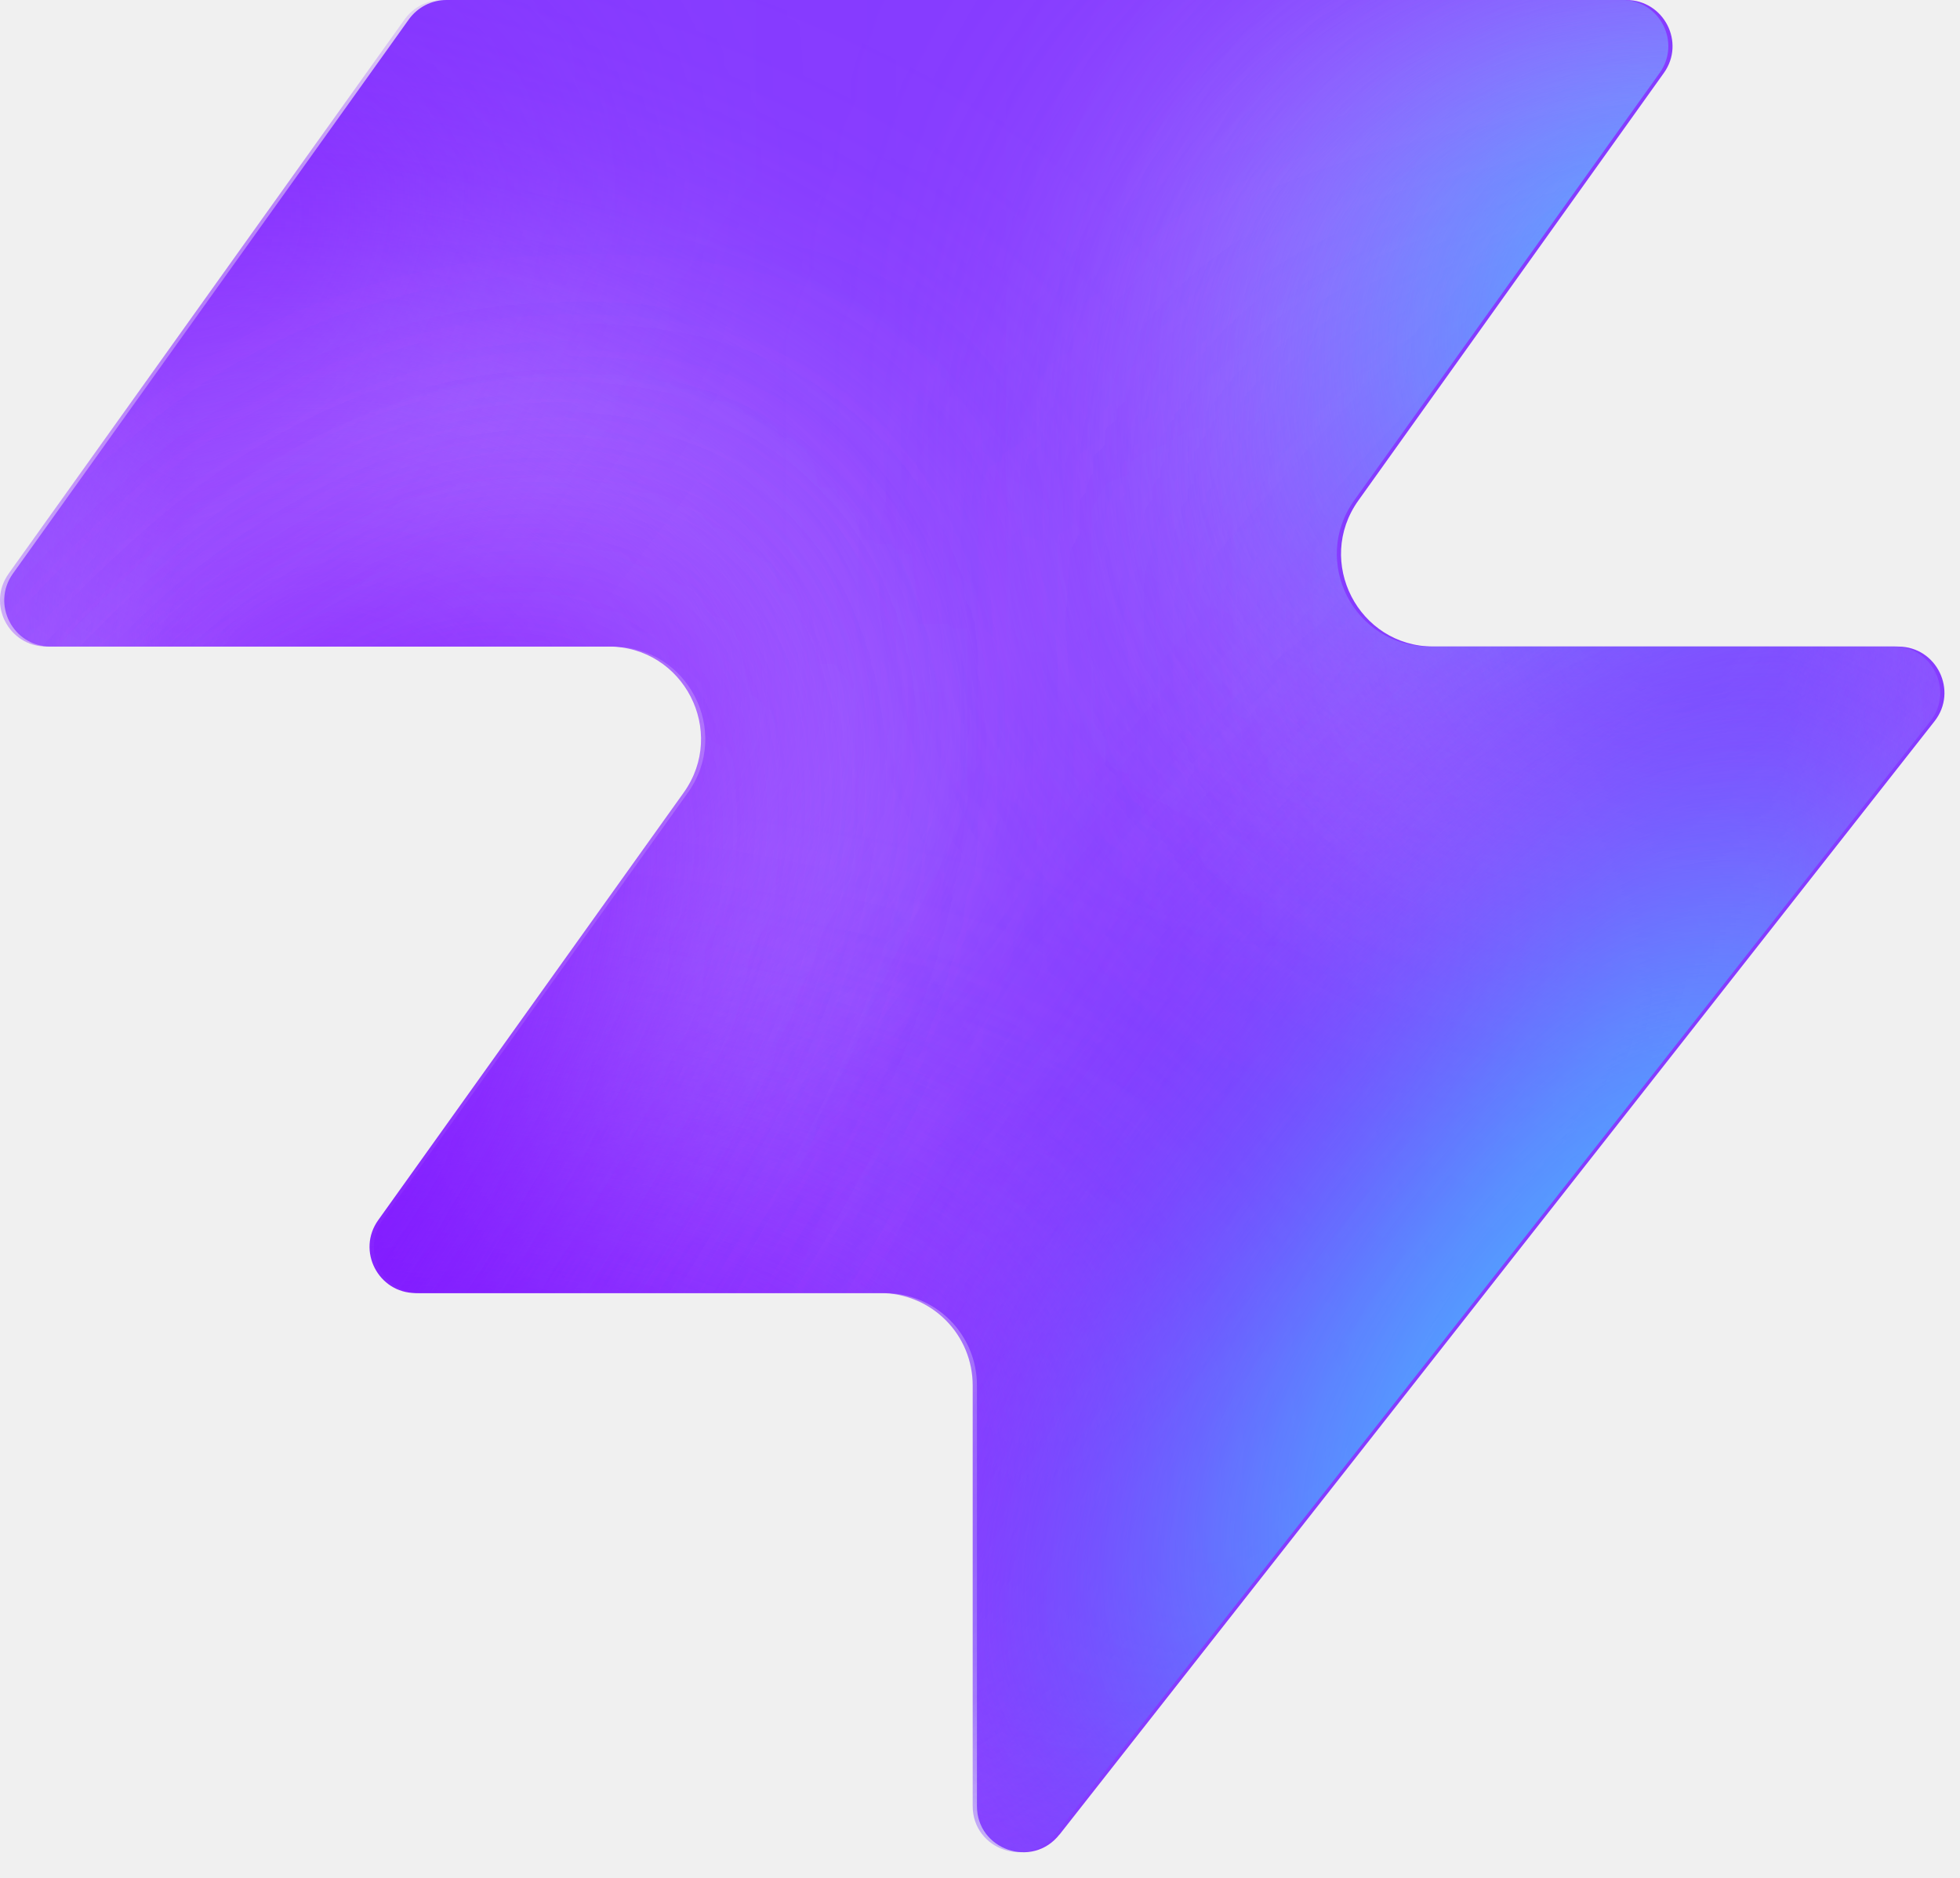
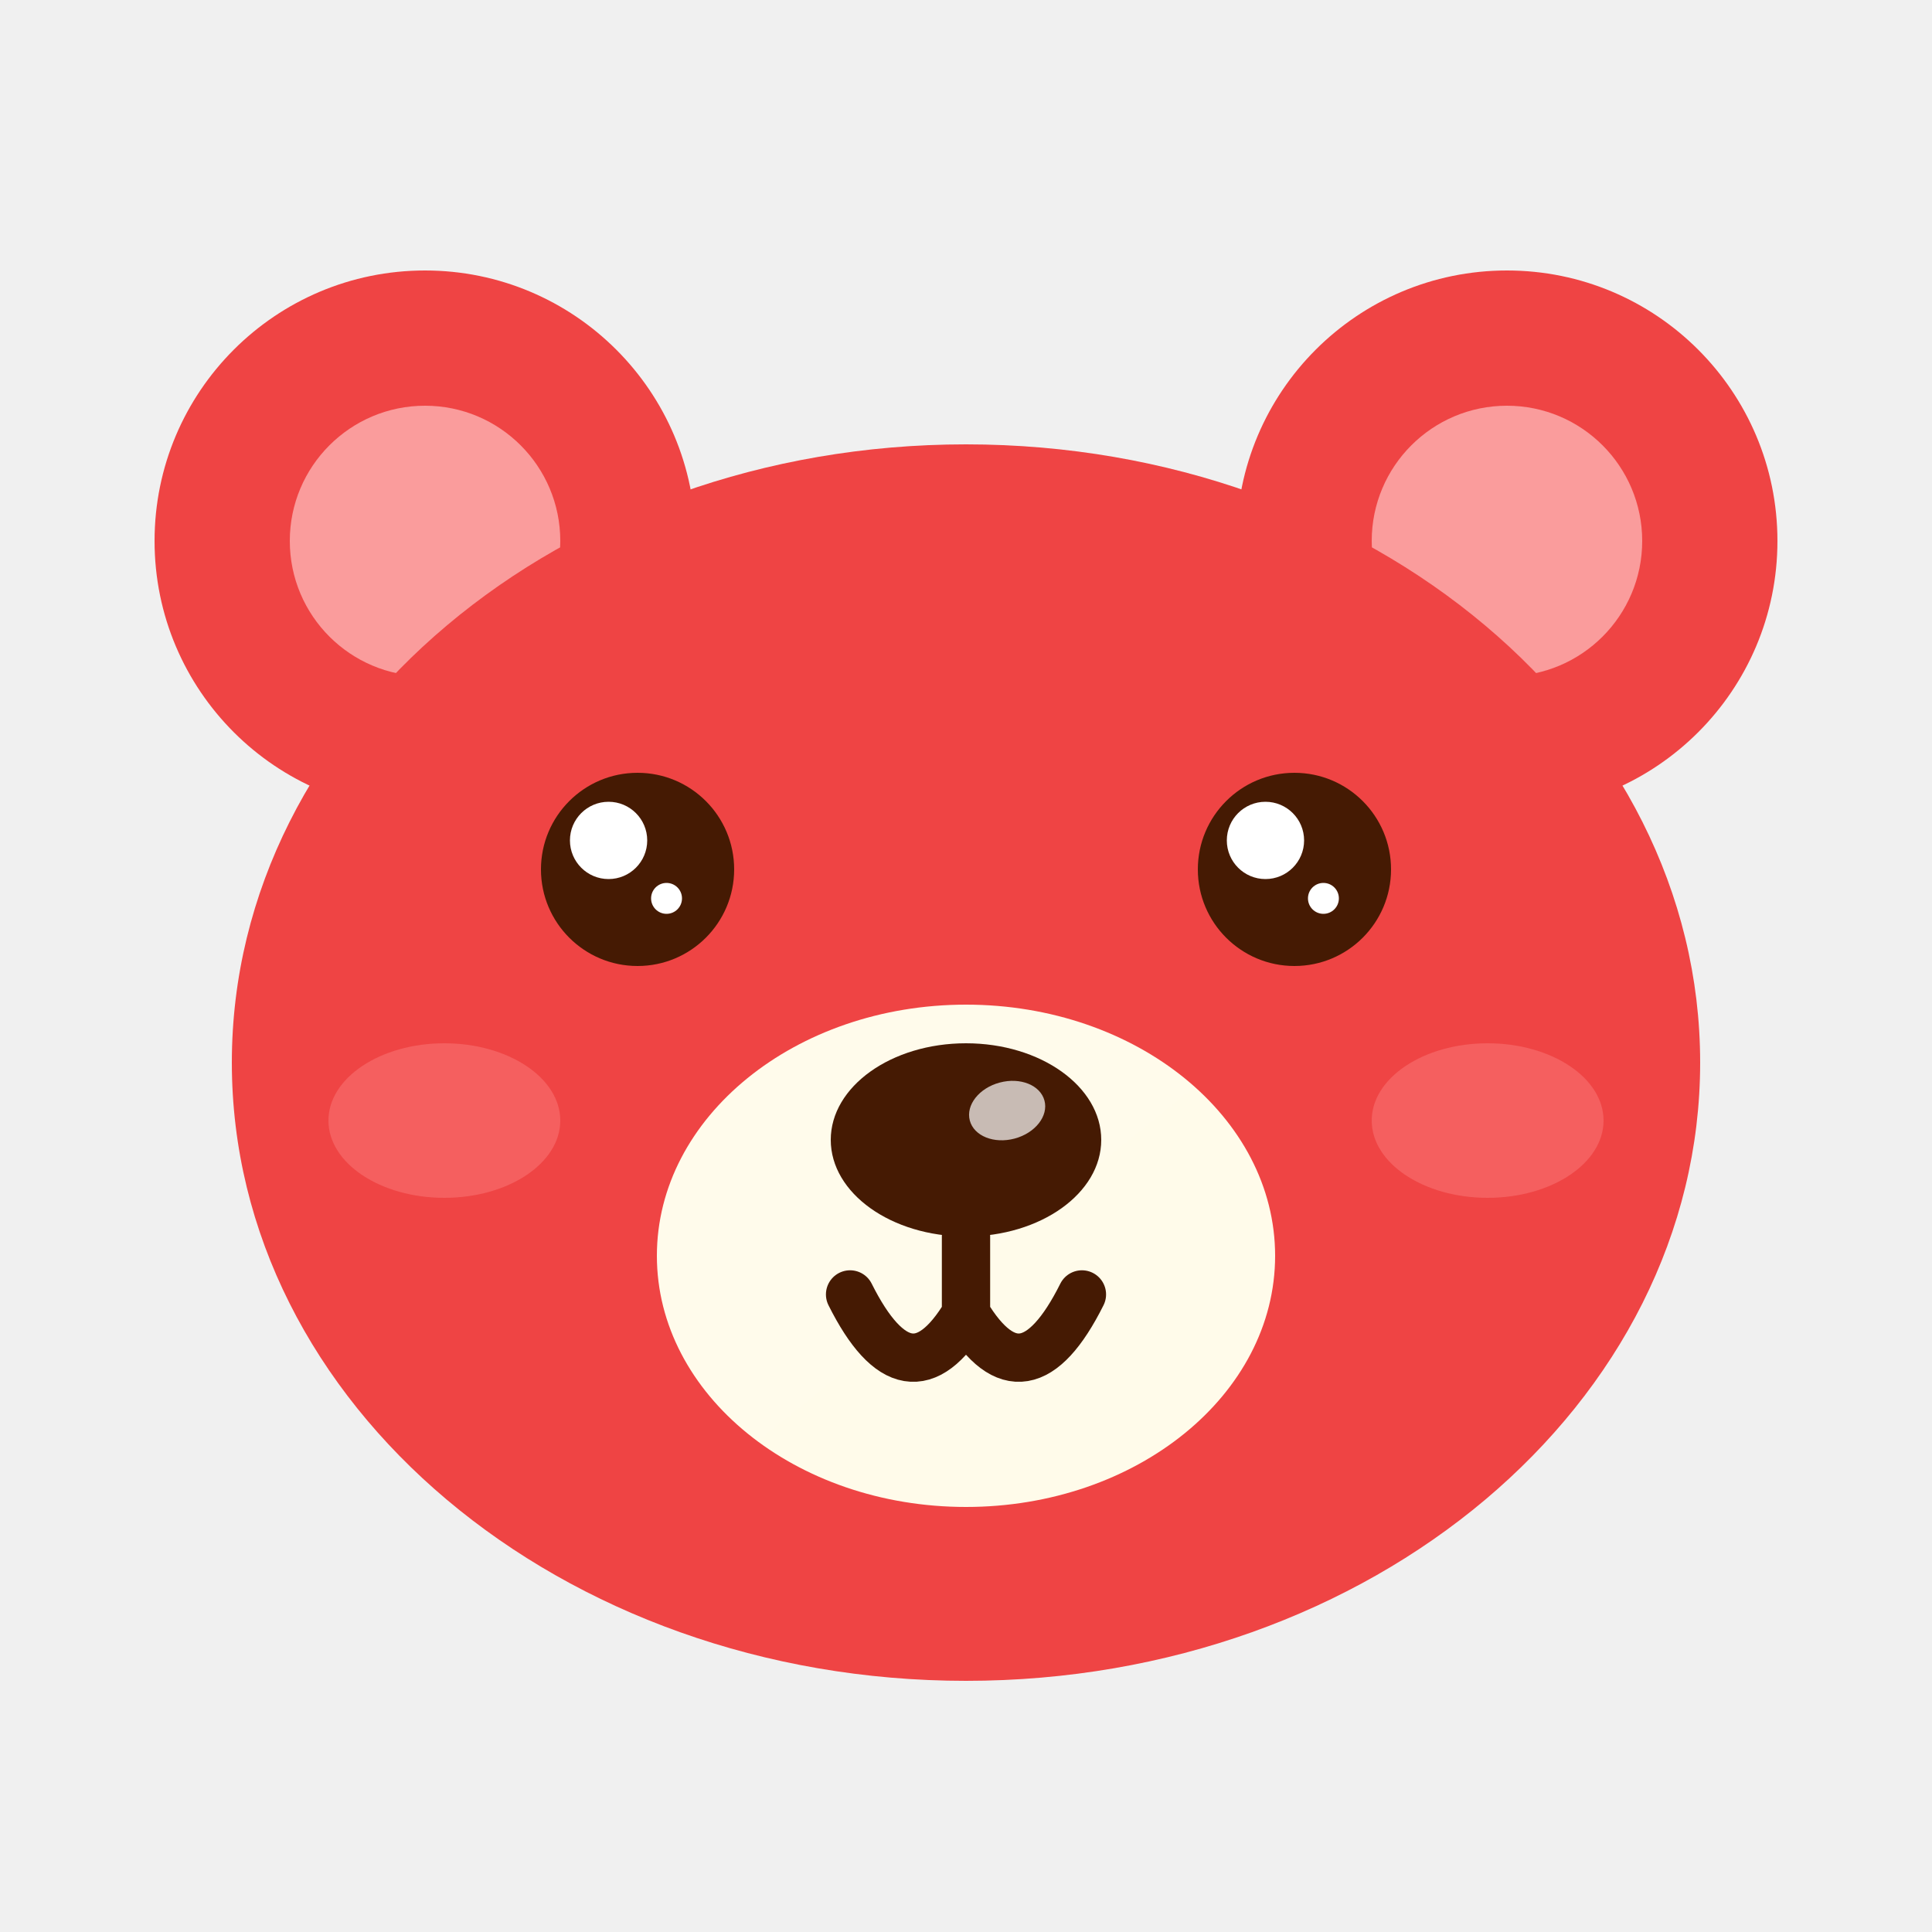
- <svg xmlns="http://www.w3.org/2000/svg" width="48" height="46" fill="none" viewBox="0 0 48 46">
-   <path fill="#863bff" d="M25.946 44.938c-.664.845-2.021.375-2.021-.698V33.937a2.26 2.26 0 0 0-2.262-2.262H10.287c-.92 0-1.456-1.04-.92-1.788l7.48-10.471c1.07-1.497 0-3.578-1.842-3.578H1.237c-.92 0-1.456-1.04-.92-1.788L10.013.474c.214-.297.556-.474.92-.474h28.894c.92 0 1.456 1.04.92 1.788l-7.48 10.471c-1.07 1.498 0 3.579 1.842 3.579h11.377c.943 0 1.473 1.088.89 1.83L25.947 44.94z" style="fill:#863bff;fill:color(display-p3 .525 .23 1);fill-opacity:1" />
-   <mask id="a" width="48" height="46" x="0" y="0" maskUnits="userSpaceOnUse" style="mask-type:alpha">
-     <path fill="#000" d="M25.842 44.938c-.664.844-2.021.375-2.021-.698V33.937a2.26 2.26 0 0 0-2.262-2.262H10.183c-.92 0-1.456-1.04-.92-1.788l7.48-10.471c1.07-1.498 0-3.579-1.842-3.579H1.133c-.92 0-1.456-1.04-.92-1.787L9.91.473c.214-.297.556-.474.92-.474h28.894c.92 0 1.456 1.04.92 1.788l-7.48 10.471c-1.07 1.498 0 3.578 1.842 3.578h11.377c.943 0 1.473 1.088.89 1.832L25.843 44.94z" style="fill:#000;fill-opacity:1" />
-   </mask>
-   <g mask="url(#a)">
-     <g filter="url(#b)">
-       <ellipse cx="5.508" cy="14.704" fill="#ede6ff" rx="5.508" ry="14.704" style="fill:#ede6ff;fill:color(display-p3 .927 .903 1);fill-opacity:1" transform="matrix(.00324 1 1 -.00324 -4.47 31.516)" />
-     </g>
-     <g filter="url(#c)">
-       <ellipse cx="10.399" cy="29.851" fill="#ede6ff" rx="10.399" ry="29.851" style="fill:#ede6ff;fill:color(display-p3 .927 .903 1);fill-opacity:1" transform="matrix(.00324 1 1 -.00324 -39.328 7.883)" />
-     </g>
-     <g filter="url(#d)">
-       <ellipse cx="5.508" cy="30.487" fill="#7e14ff" rx="5.508" ry="30.487" style="fill:#7e14ff;fill:color(display-p3 .492 .077 1);fill-opacity:1" transform="rotate(89.814 -25.913 -14.639)scale(1 -1)" />
-     </g>
-     <g filter="url(#e)">
-       <ellipse cx="5.508" cy="30.599" fill="#7e14ff" rx="5.508" ry="30.599" style="fill:#7e14ff;fill:color(display-p3 .492 .077 1);fill-opacity:1" transform="rotate(89.814 -32.644 -3.334)scale(1 -1)" />
-     </g>
-     <g filter="url(#f)">
-       <ellipse cx="5.508" cy="30.599" fill="#7e14ff" rx="5.508" ry="30.599" style="fill:#7e14ff;fill:color(display-p3 .492 .077 1);fill-opacity:1" transform="matrix(.00324 1 1 -.00324 -34.34 30.47)" />
-     </g>
-     <g filter="url(#g)">
-       <ellipse cx="14.072" cy="22.078" fill="#ede6ff" rx="14.072" ry="22.078" style="fill:#ede6ff;fill:color(display-p3 .927 .903 1);fill-opacity:1" transform="rotate(93.35 24.506 48.493)scale(-1 1)" />
-     </g>
-     <g filter="url(#h)">
-       <ellipse cx="3.47" cy="21.501" fill="#7e14ff" rx="3.47" ry="21.501" style="fill:#7e14ff;fill:color(display-p3 .492 .077 1);fill-opacity:1" transform="rotate(89.009 28.708 47.59)scale(-1 1)" />
-     </g>
-     <g filter="url(#i)">
-       <ellipse cx="3.47" cy="21.501" fill="#7e14ff" rx="3.47" ry="21.501" style="fill:#7e14ff;fill:color(display-p3 .492 .077 1);fill-opacity:1" transform="rotate(89.009 28.708 47.59)scale(-1 1)" />
-     </g>
-     <g filter="url(#j)">
-       <ellipse cx=".387" cy="8.972" fill="#7e14ff" rx="4.407" ry="29.108" style="fill:#7e14ff;fill:color(display-p3 .492 .077 1);fill-opacity:1" transform="rotate(39.51 .387 8.972)" />
-     </g>
-     <g filter="url(#k)">
-       <ellipse cx="47.523" cy="-6.092" fill="#7e14ff" rx="4.407" ry="29.108" style="fill:#7e14ff;fill:color(display-p3 .492 .077 1);fill-opacity:1" transform="rotate(37.892 47.523 -6.092)" />
-     </g>
-     <g filter="url(#l)">
-       <ellipse cx="41.412" cy="6.333" fill="#47bfff" rx="5.971" ry="9.665" style="fill:#47bfff;fill:color(display-p3 .28 .748 1);fill-opacity:1" transform="rotate(37.892 41.412 6.333)" />
-     </g>
-     <g filter="url(#m)">
-       <ellipse cx="-1.879" cy="38.332" fill="#7e14ff" rx="4.407" ry="29.108" style="fill:#7e14ff;fill:color(display-p3 .492 .077 1);fill-opacity:1" transform="rotate(37.892 -1.88 38.332)" />
-     </g>
-     <g filter="url(#n)">
-       <ellipse cx="-1.879" cy="38.332" fill="#7e14ff" rx="4.407" ry="29.108" style="fill:#7e14ff;fill:color(display-p3 .492 .077 1);fill-opacity:1" transform="rotate(37.892 -1.88 38.332)" />
-     </g>
-     <g filter="url(#o)">
-       <ellipse cx="35.651" cy="29.907" fill="#7e14ff" rx="4.407" ry="29.108" style="fill:#7e14ff;fill:color(display-p3 .492 .077 1);fill-opacity:1" transform="rotate(37.892 35.651 29.907)" />
-     </g>
-     <g filter="url(#p)">
-       <ellipse cx="38.418" cy="32.4" fill="#47bfff" rx="5.971" ry="15.297" style="fill:#47bfff;fill:color(display-p3 .28 .748 1);fill-opacity:1" transform="rotate(37.892 38.418 32.4)" />
-     </g>
+ <svg xmlns="http://www.w3.org/2000/svg" viewBox="0 0 100 100" fill="none">
+   <defs>
+     <linearGradient id="teddy-fur" x1="0" y1="0" x2="100" y2="100">
+       <stop offset="0%" stop-color="#EF4444" />
+       <stop offset="100%" stop-color="#DC2626" />
+     </linearGradient>
+     <linearGradient id="teddy-snout" x1="0" y1="0" x2="100" y2="100">
+       <stop offset="0%" stop-color="#FFFBEB" />
+       <stop offset="100%" stop-color="#FDE68A" />
+     </linearGradient>
+   </defs>
+   <g>
+     <circle cx="22" cy="28" r="14" fill="url(#teddy-fur)" />
+     <circle cx="78" cy="28" r="14" fill="url(#teddy-fur)" />
+     <circle cx="22" cy="28" r="7" fill="#FCA5A5" opacity="0.9" />
+     <circle cx="78" cy="28" r="7" fill="#FCA5A5" opacity="0.9" />
+     <ellipse cx="50" cy="55" rx="38" ry="32" fill="url(#teddy-fur)" />
+     <ellipse cx="23" cy="58" rx="6" ry="4" fill="#F87171" opacity="0.6" />
+     <ellipse cx="77" cy="58" rx="6" ry="4" fill="#F87171" opacity="0.6" />
+     <ellipse cx="50" cy="65" rx="16" ry="13" fill="url(#teddy-snout)" />
+     <ellipse cx="50" cy="59" rx="7" ry="5" fill="#451A03" />
+     <ellipse cx="52" cy="57.5" rx="2" ry="1.5" fill="#FFFFFF" opacity="0.7" transform="rotate(-15 52 57)" />
+     <path d="M50 64 V 68 M44 67 Q 47 73 50 68 Q 53 73 56 67" stroke="#451A03" stroke-width="2.5" stroke-linecap="round" stroke-linejoin="round" />
+     <circle cx="33" cy="45" r="5" fill="#451A03" />
+     <circle cx="31.5" cy="43.5" r="2" fill="#FFFFFF" />
+     <circle cx="34.5" cy="46.5" r="0.8" fill="#FFFFFF" />
+     <circle cx="67" cy="45" r="5" fill="#451A03" />
+     <circle cx="65.5" cy="43.5" r="2" fill="#FFFFFF" />
+     <circle cx="68.5" cy="46.5" r="0.8" fill="#FFFFFF" />
  </g>
-   <defs>
-     <filter id="b" width="60.045" height="41.654" x="-19.77" y="16.149" color-interpolation-filters="sRGB" filterUnits="userSpaceOnUse">
-       <feFlood flood-opacity="0" result="BackgroundImageFix" />
-       <feBlend in="SourceGraphic" in2="BackgroundImageFix" result="shape" />
-       <feGaussianBlur result="effect1_foregroundBlur_2002_17158" stdDeviation="7.659" />
-     </filter>
-     <filter id="c" width="90.34" height="51.437" x="-54.613" y="-7.533" color-interpolation-filters="sRGB" filterUnits="userSpaceOnUse">
-       <feFlood flood-opacity="0" result="BackgroundImageFix" />
-       <feBlend in="SourceGraphic" in2="BackgroundImageFix" result="shape" />
-       <feGaussianBlur result="effect1_foregroundBlur_2002_17158" stdDeviation="7.659" />
-     </filter>
-     <filter id="d" width="79.355" height="29.4" x="-49.64" y="2.03" color-interpolation-filters="sRGB" filterUnits="userSpaceOnUse">
-       <feFlood flood-opacity="0" result="BackgroundImageFix" />
-       <feBlend in="SourceGraphic" in2="BackgroundImageFix" result="shape" />
-       <feGaussianBlur result="effect1_foregroundBlur_2002_17158" stdDeviation="4.596" />
-     </filter>
-     <filter id="e" width="79.579" height="29.4" x="-45.045" y="20.029" color-interpolation-filters="sRGB" filterUnits="userSpaceOnUse">
-       <feFlood flood-opacity="0" result="BackgroundImageFix" />
-       <feBlend in="SourceGraphic" in2="BackgroundImageFix" result="shape" />
-       <feGaussianBlur result="effect1_foregroundBlur_2002_17158" stdDeviation="4.596" />
-     </filter>
-     <filter id="f" width="79.579" height="29.4" x="-43.513" y="21.178" color-interpolation-filters="sRGB" filterUnits="userSpaceOnUse">
-       <feFlood flood-opacity="0" result="BackgroundImageFix" />
-       <feBlend in="SourceGraphic" in2="BackgroundImageFix" result="shape" />
-       <feGaussianBlur result="effect1_foregroundBlur_2002_17158" stdDeviation="4.596" />
-     </filter>
-     <filter id="g" width="74.749" height="58.852" x="15.756" y="-17.901" color-interpolation-filters="sRGB" filterUnits="userSpaceOnUse">
-       <feFlood flood-opacity="0" result="BackgroundImageFix" />
-       <feBlend in="SourceGraphic" in2="BackgroundImageFix" result="shape" />
-       <feGaussianBlur result="effect1_foregroundBlur_2002_17158" stdDeviation="7.659" />
-     </filter>
-     <filter id="h" width="61.377" height="25.362" x="23.548" y="2.284" color-interpolation-filters="sRGB" filterUnits="userSpaceOnUse">
-       <feFlood flood-opacity="0" result="BackgroundImageFix" />
-       <feBlend in="SourceGraphic" in2="BackgroundImageFix" result="shape" />
-       <feGaussianBlur result="effect1_foregroundBlur_2002_17158" stdDeviation="4.596" />
-     </filter>
-     <filter id="i" width="61.377" height="25.362" x="23.548" y="2.284" color-interpolation-filters="sRGB" filterUnits="userSpaceOnUse">
-       <feFlood flood-opacity="0" result="BackgroundImageFix" />
-       <feBlend in="SourceGraphic" in2="BackgroundImageFix" result="shape" />
-       <feGaussianBlur result="effect1_foregroundBlur_2002_17158" stdDeviation="4.596" />
-     </filter>
-     <filter id="j" width="56.045" height="63.649" x="-27.636" y="-22.853" color-interpolation-filters="sRGB" filterUnits="userSpaceOnUse">
-       <feFlood flood-opacity="0" result="BackgroundImageFix" />
-       <feBlend in="SourceGraphic" in2="BackgroundImageFix" result="shape" />
-       <feGaussianBlur result="effect1_foregroundBlur_2002_17158" stdDeviation="4.596" />
-     </filter>
-     <filter id="k" width="54.814" height="64.646" x="20.116" y="-38.415" color-interpolation-filters="sRGB" filterUnits="userSpaceOnUse">
-       <feFlood flood-opacity="0" result="BackgroundImageFix" />
-       <feBlend in="SourceGraphic" in2="BackgroundImageFix" result="shape" />
-       <feGaussianBlur result="effect1_foregroundBlur_2002_17158" stdDeviation="4.596" />
-     </filter>
-     <filter id="l" width="33.541" height="35.313" x="24.641" y="-11.323" color-interpolation-filters="sRGB" filterUnits="userSpaceOnUse">
-       <feFlood flood-opacity="0" result="BackgroundImageFix" />
-       <feBlend in="SourceGraphic" in2="BackgroundImageFix" result="shape" />
-       <feGaussianBlur result="effect1_foregroundBlur_2002_17158" stdDeviation="4.596" />
-     </filter>
-     <filter id="m" width="54.814" height="64.646" x="-29.286" y="6.009" color-interpolation-filters="sRGB" filterUnits="userSpaceOnUse">
-       <feFlood flood-opacity="0" result="BackgroundImageFix" />
-       <feBlend in="SourceGraphic" in2="BackgroundImageFix" result="shape" />
-       <feGaussianBlur result="effect1_foregroundBlur_2002_17158" stdDeviation="4.596" />
-     </filter>
-     <filter id="n" width="54.814" height="64.646" x="-29.286" y="6.009" color-interpolation-filters="sRGB" filterUnits="userSpaceOnUse">
-       <feFlood flood-opacity="0" result="BackgroundImageFix" />
-       <feBlend in="SourceGraphic" in2="BackgroundImageFix" result="shape" />
-       <feGaussianBlur result="effect1_foregroundBlur_2002_17158" stdDeviation="4.596" />
-     </filter>
-     <filter id="o" width="54.814" height="64.646" x="8.244" y="-2.416" color-interpolation-filters="sRGB" filterUnits="userSpaceOnUse">
-       <feFlood flood-opacity="0" result="BackgroundImageFix" />
-       <feBlend in="SourceGraphic" in2="BackgroundImageFix" result="shape" />
-       <feGaussianBlur result="effect1_foregroundBlur_2002_17158" stdDeviation="4.596" />
-     </filter>
-     <filter id="p" width="39.409" height="43.623" x="18.713" y="10.588" color-interpolation-filters="sRGB" filterUnits="userSpaceOnUse">
-       <feFlood flood-opacity="0" result="BackgroundImageFix" />
-       <feBlend in="SourceGraphic" in2="BackgroundImageFix" result="shape" />
-       <feGaussianBlur result="effect1_foregroundBlur_2002_17158" stdDeviation="4.596" />
-     </filter>
-   </defs>
</svg>
